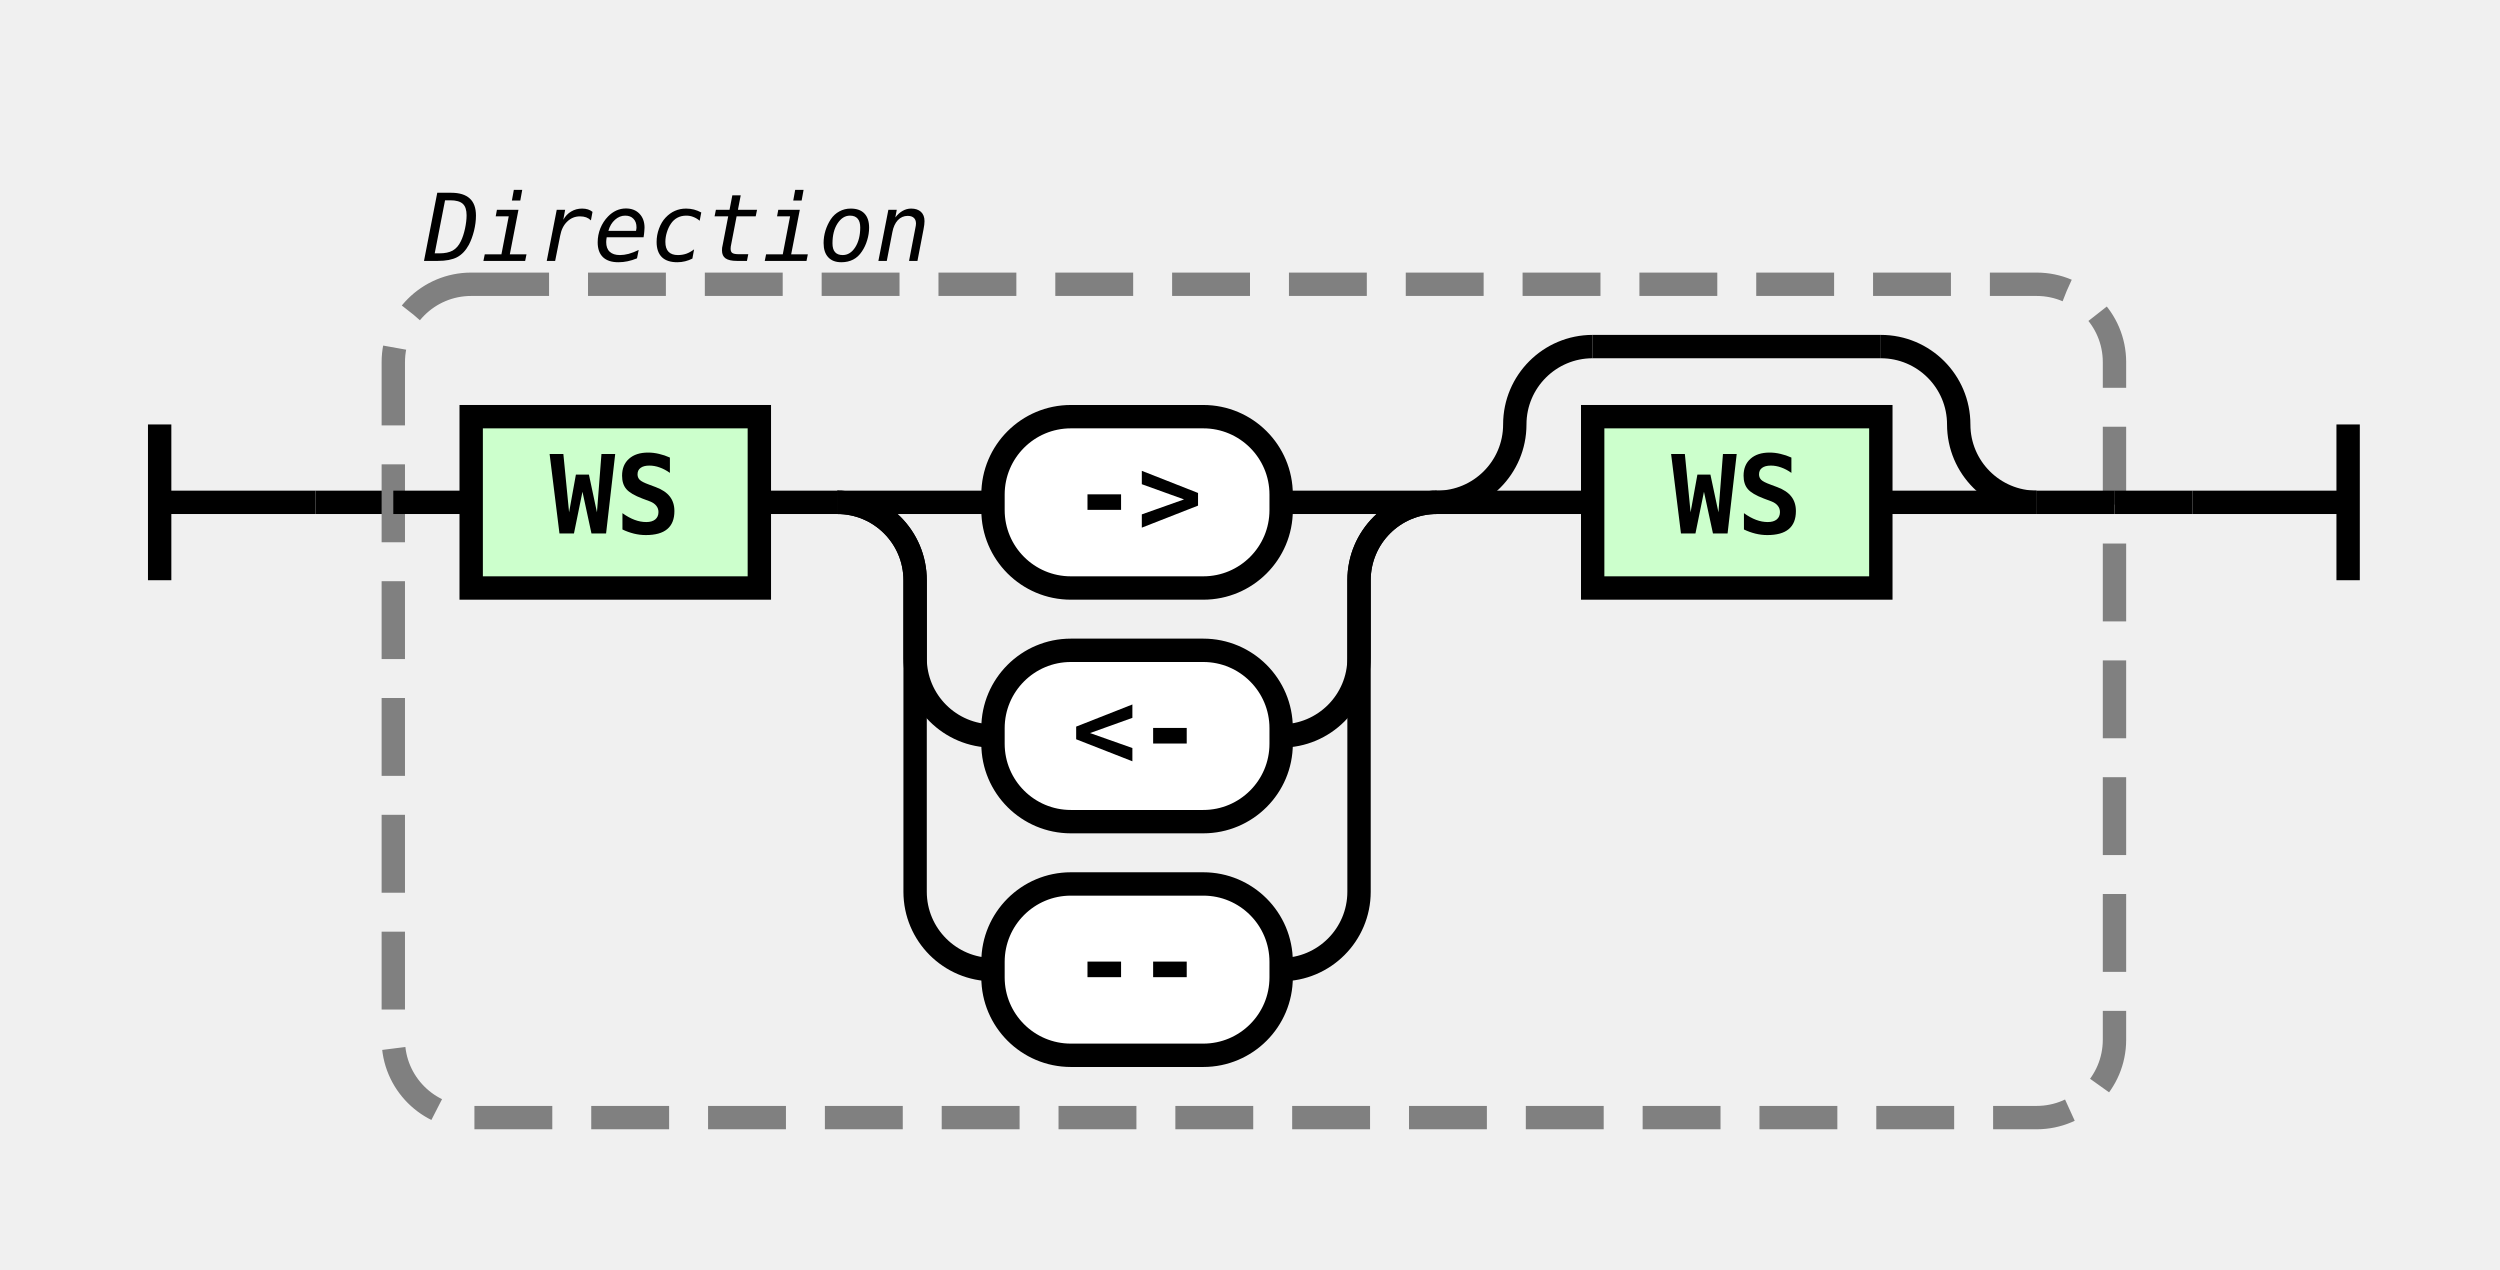
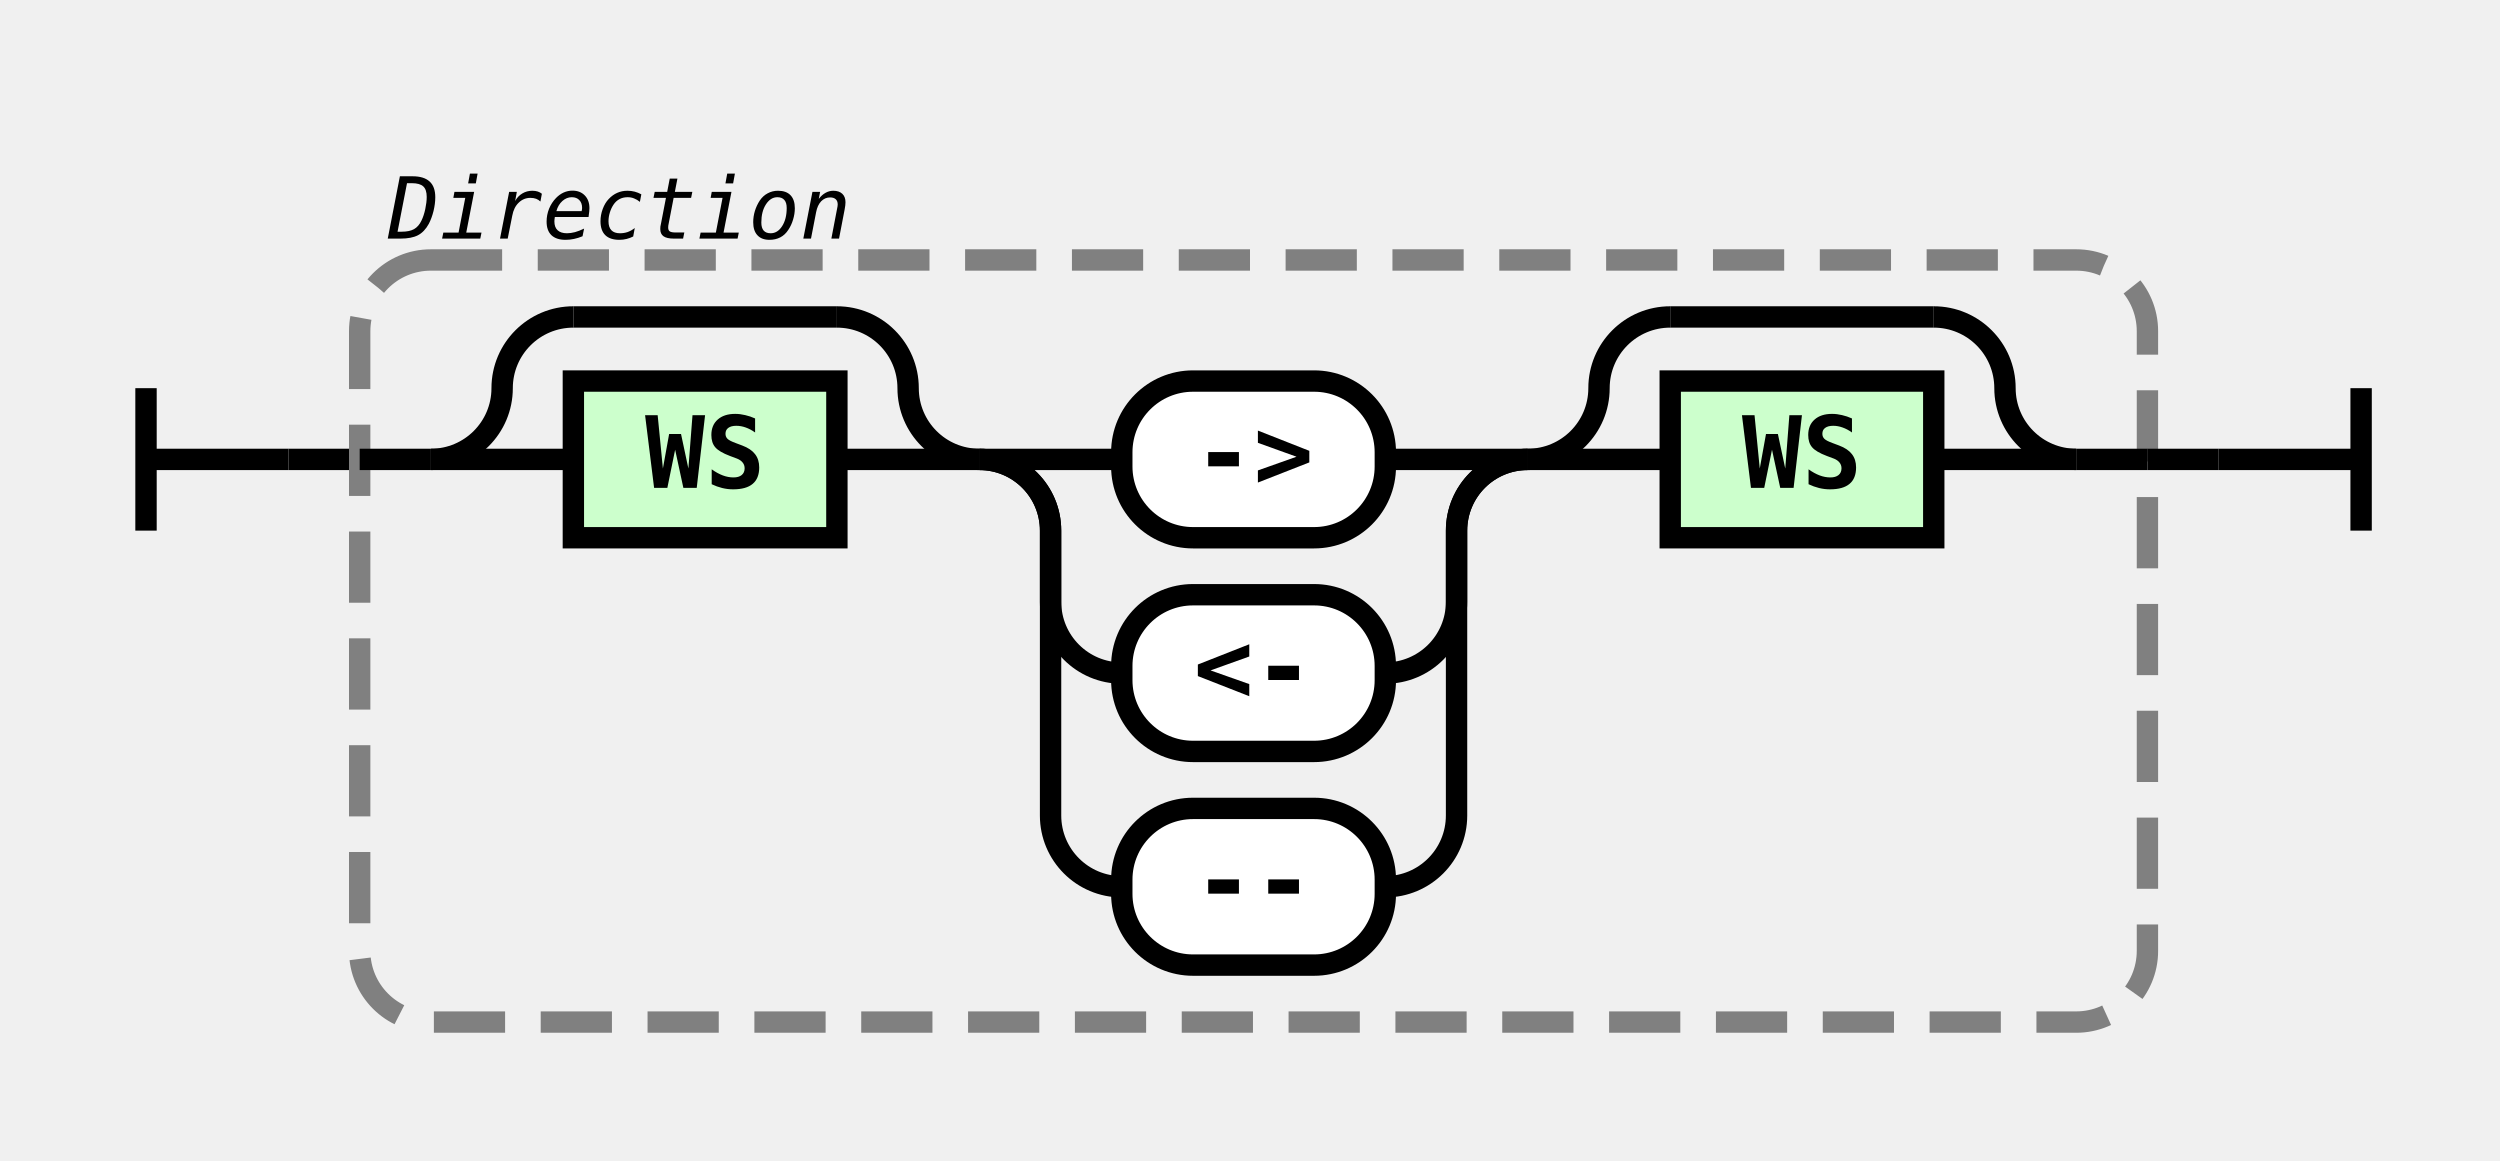
- <svg xmlns="http://www.w3.org/2000/svg" class="railroad-diagram" width="321" height="163" viewBox="0 0 321 163">
+ <svg xmlns="http://www.w3.org/2000/svg" class="railroad-diagram" width="351" height="163" viewBox="0 0 351 163">
  <g transform="translate(.5 .5)">
    <g class="Start">
      <path d="M20 54v20m0 -10h20" />
    </g>
    <path d="M40 64h10" />
    <g class="Group rule">
      <path d="M50 64h0" />
-       <path d="M271 64h0" />
-       <rect x="50" y="36" width="221" height="107" rx="10" ry="10" class="group-box" />
+       <path d="M301 64h0" />
+       <rect x="50" y="36" width="251" height="107" rx="10" ry="10" class="group-box" />
      <g class="Sequence">
        <path d="M50 64h10" />
-         <path d="M261 64h10" />
-         <path d="M97 64h10" />
-         <g class="non-terminal rule-ref">
+         <path d="M291 64h10" />
+         <g class="Choice">
          <path d="M60 64h0" />
-           <path d="M97 64h0" />
-           <rect x="60" y="53" width="37" height="22" />
-           <text x="78.5" y="68">WS</text>
+           <path d="M137 64h0" />
+           <path d="M60 64a10 10 0 0 0 10 -10v0a10 10 0 0 1 10 -10" />
+           <g class="Skip">
+             <path d="M80 44h37" />
+           </g>
+           <path d="M117 44a10 10 0 0 1 10 10v0a10 10 0 0 0 10 10" />
+           <path d="M60 64h20" />
+           <g class="non-terminal rule-ref">
+             <path d="M80 64h0" />
+             <path d="M117 64h0" />
+             <rect x="80" y="53" width="37" height="22" />
+             <text x="98.5" y="68">WS</text>
+           </g>
+           <path d="M117 64h20" />
        </g>
        <g class="Choice">
-           <path d="M107 64h0" />
-           <path d="M184 64h0" />
-           <path d="M107 64h20" />
+           <path d="M137 64h0" />
+           <path d="M214 64h0" />
+           <path d="M137 64h20" />
          <g class="terminal literal">
-             <path d="M127 64h0" />
-             <path d="M164 64h0" />
-             <rect x="127" y="53" width="37" height="22" rx="10" ry="10" />
-             <text x="145.5" y="68">-&gt;</text>
+             <path d="M157 64h0" />
+             <path d="M194 64h0" />
+             <rect x="157" y="53" width="37" height="22" rx="10" ry="10" />
+             <text x="175.5" y="68">-&gt;</text>
          </g>
-           <path d="M164 64h20" />
-           <path d="M107 64a10 10 0 0 1 10 10v10a10 10 0 0 0 10 10" />
+           <path d="M194 64h20" />
+           <path d="M137 64a10 10 0 0 1 10 10v10a10 10 0 0 0 10 10" />
          <g class="terminal literal">
-             <path d="M127 94h0" />
-             <path d="M164 94h0" />
-             <rect x="127" y="83" width="37" height="22" rx="10" ry="10" />
-             <text x="145.5" y="98">&lt;-</text>
+             <path d="M157 94h0" />
+             <path d="M194 94h0" />
+             <rect x="157" y="83" width="37" height="22" rx="10" ry="10" />
+             <text x="175.5" y="98">&lt;-</text>
          </g>
-           <path d="M164 94a10 10 0 0 0 10 -10v-10a10 10 0 0 1 10 -10" />
-           <path d="M107 64a10 10 0 0 1 10 10v40a10 10 0 0 0 10 10" />
+           <path d="M194 94a10 10 0 0 0 10 -10v-10a10 10 0 0 1 10 -10" />
+           <path d="M137 64a10 10 0 0 1 10 10v40a10 10 0 0 0 10 10" />
          <g class="terminal literal">
-             <path d="M127 124h0" />
-             <path d="M164 124h0" />
-             <rect x="127" y="113" width="37" height="22" rx="10" ry="10" />
-             <text x="145.5" y="128">--</text>
+             <path d="M157 124h0" />
+             <path d="M194 124h0" />
+             <rect x="157" y="113" width="37" height="22" rx="10" ry="10" />
+             <text x="175.5" y="128">--</text>
          </g>
-           <path d="M164 124a10 10 0 0 0 10 -10v-40a10 10 0 0 1 10 -10" />
+           <path d="M194 124a10 10 0 0 0 10 -10v-40a10 10 0 0 1 10 -10" />
        </g>
        <g class="Choice">
-           <path d="M184 64h0" />
-           <path d="M261 64h0" />
-           <path d="M184 64a10 10 0 0 0 10 -10v0a10 10 0 0 1 10 -10" />
+           <path d="M214 64h0" />
+           <path d="M291 64h0" />
+           <path d="M214 64a10 10 0 0 0 10 -10v0a10 10 0 0 1 10 -10" />
          <g class="Skip">
-             <path d="M204 44h37" />
+             <path d="M234 44h37" />
          </g>
-           <path d="M241 44a10 10 0 0 1 10 10v0a10 10 0 0 0 10 10" />
-           <path d="M184 64h20" />
+           <path d="M271 44a10 10 0 0 1 10 10v0a10 10 0 0 0 10 10" />
+           <path d="M214 64h20" />
          <g class="non-terminal rule-ref">
-             <path d="M204 64h0" />
-             <path d="M241 64h0" />
-             <rect x="204" y="53" width="37" height="22" />
-             <text x="222.5" y="68">WS</text>
+             <path d="M234 64h0" />
+             <path d="M271 64h0" />
+             <rect x="234" y="53" width="37" height="22" />
+             <text x="252.5" y="68">WS</text>
          </g>
-           <path d="M241 64h20" />
+           <path d="M271 64h20" />
        </g>
      </g>
      <g class="comment">
        <path d="M50 28h0" />
        <path d="M123 28h0" />
        <text x="86.5" y="33" class="comment">Direction</text>
      </g>
    </g>
-     <path d="M271 64h10" />
-     <path class="End" d="M 281 64 h 20 m 0 -10 v 20" />
+     <path d="M301 64h10" />
+     <path class="End" d="M 311 64 h 20 m 0 -10 v 20" />
  </g>
  <style>  svg {
    background-color: hsl(30,20%,95%);
  }
  path {
    stroke-width: 3;
    stroke: black;
    fill: rgba(0,0,0,0);
  }
  text {
    font: bold 14px monospace;
    text-anchor: middle;
    white-space: pre;
  }
  text.diagram-text {
    font-size: 12px;
  }
  text.diagram-arrow {
    font-size: 16px;
  }
  text.label {
    text-anchor: start;
  }
  text.comment {
    font: italic 12px monospace;
  }
  g.non-terminal text {
    /*font-style: italic;*/
  }
  rect {
    stroke-width: 3;
    stroke: black;
    fill: hsl(120,100%,90%);
  }
  rect.group-box {
    stroke: gray;
    stroke-dasharray: 10 5;
    fill: none;
  }
  g.literal rect {
    fill: #fff;
  }
  path.diagram-text {
    stroke-width: 3;
    stroke: black;
    fill: white;
    cursor: help;
  }
  .decision path {
    fill: #ccc;
  }
  g.diagram-text:hover path.diagram-text {
    fill: #eee;
  }
  text.repeat-text {
    font: italic 12px monospace;
    text-anchor: end;
  }
  .repeat-box &gt; rect.group-box {
    stroke: gray;
    stroke-width: 2;
    stroke-dasharray: 1 5;
    fill: none;
  }
  .delimiter &gt; rect.group-box {
    stroke: gray;
    stroke-width: 2;
    stroke-dasharray: 1 5;
    fill: none;
  }

</style>
</svg>
